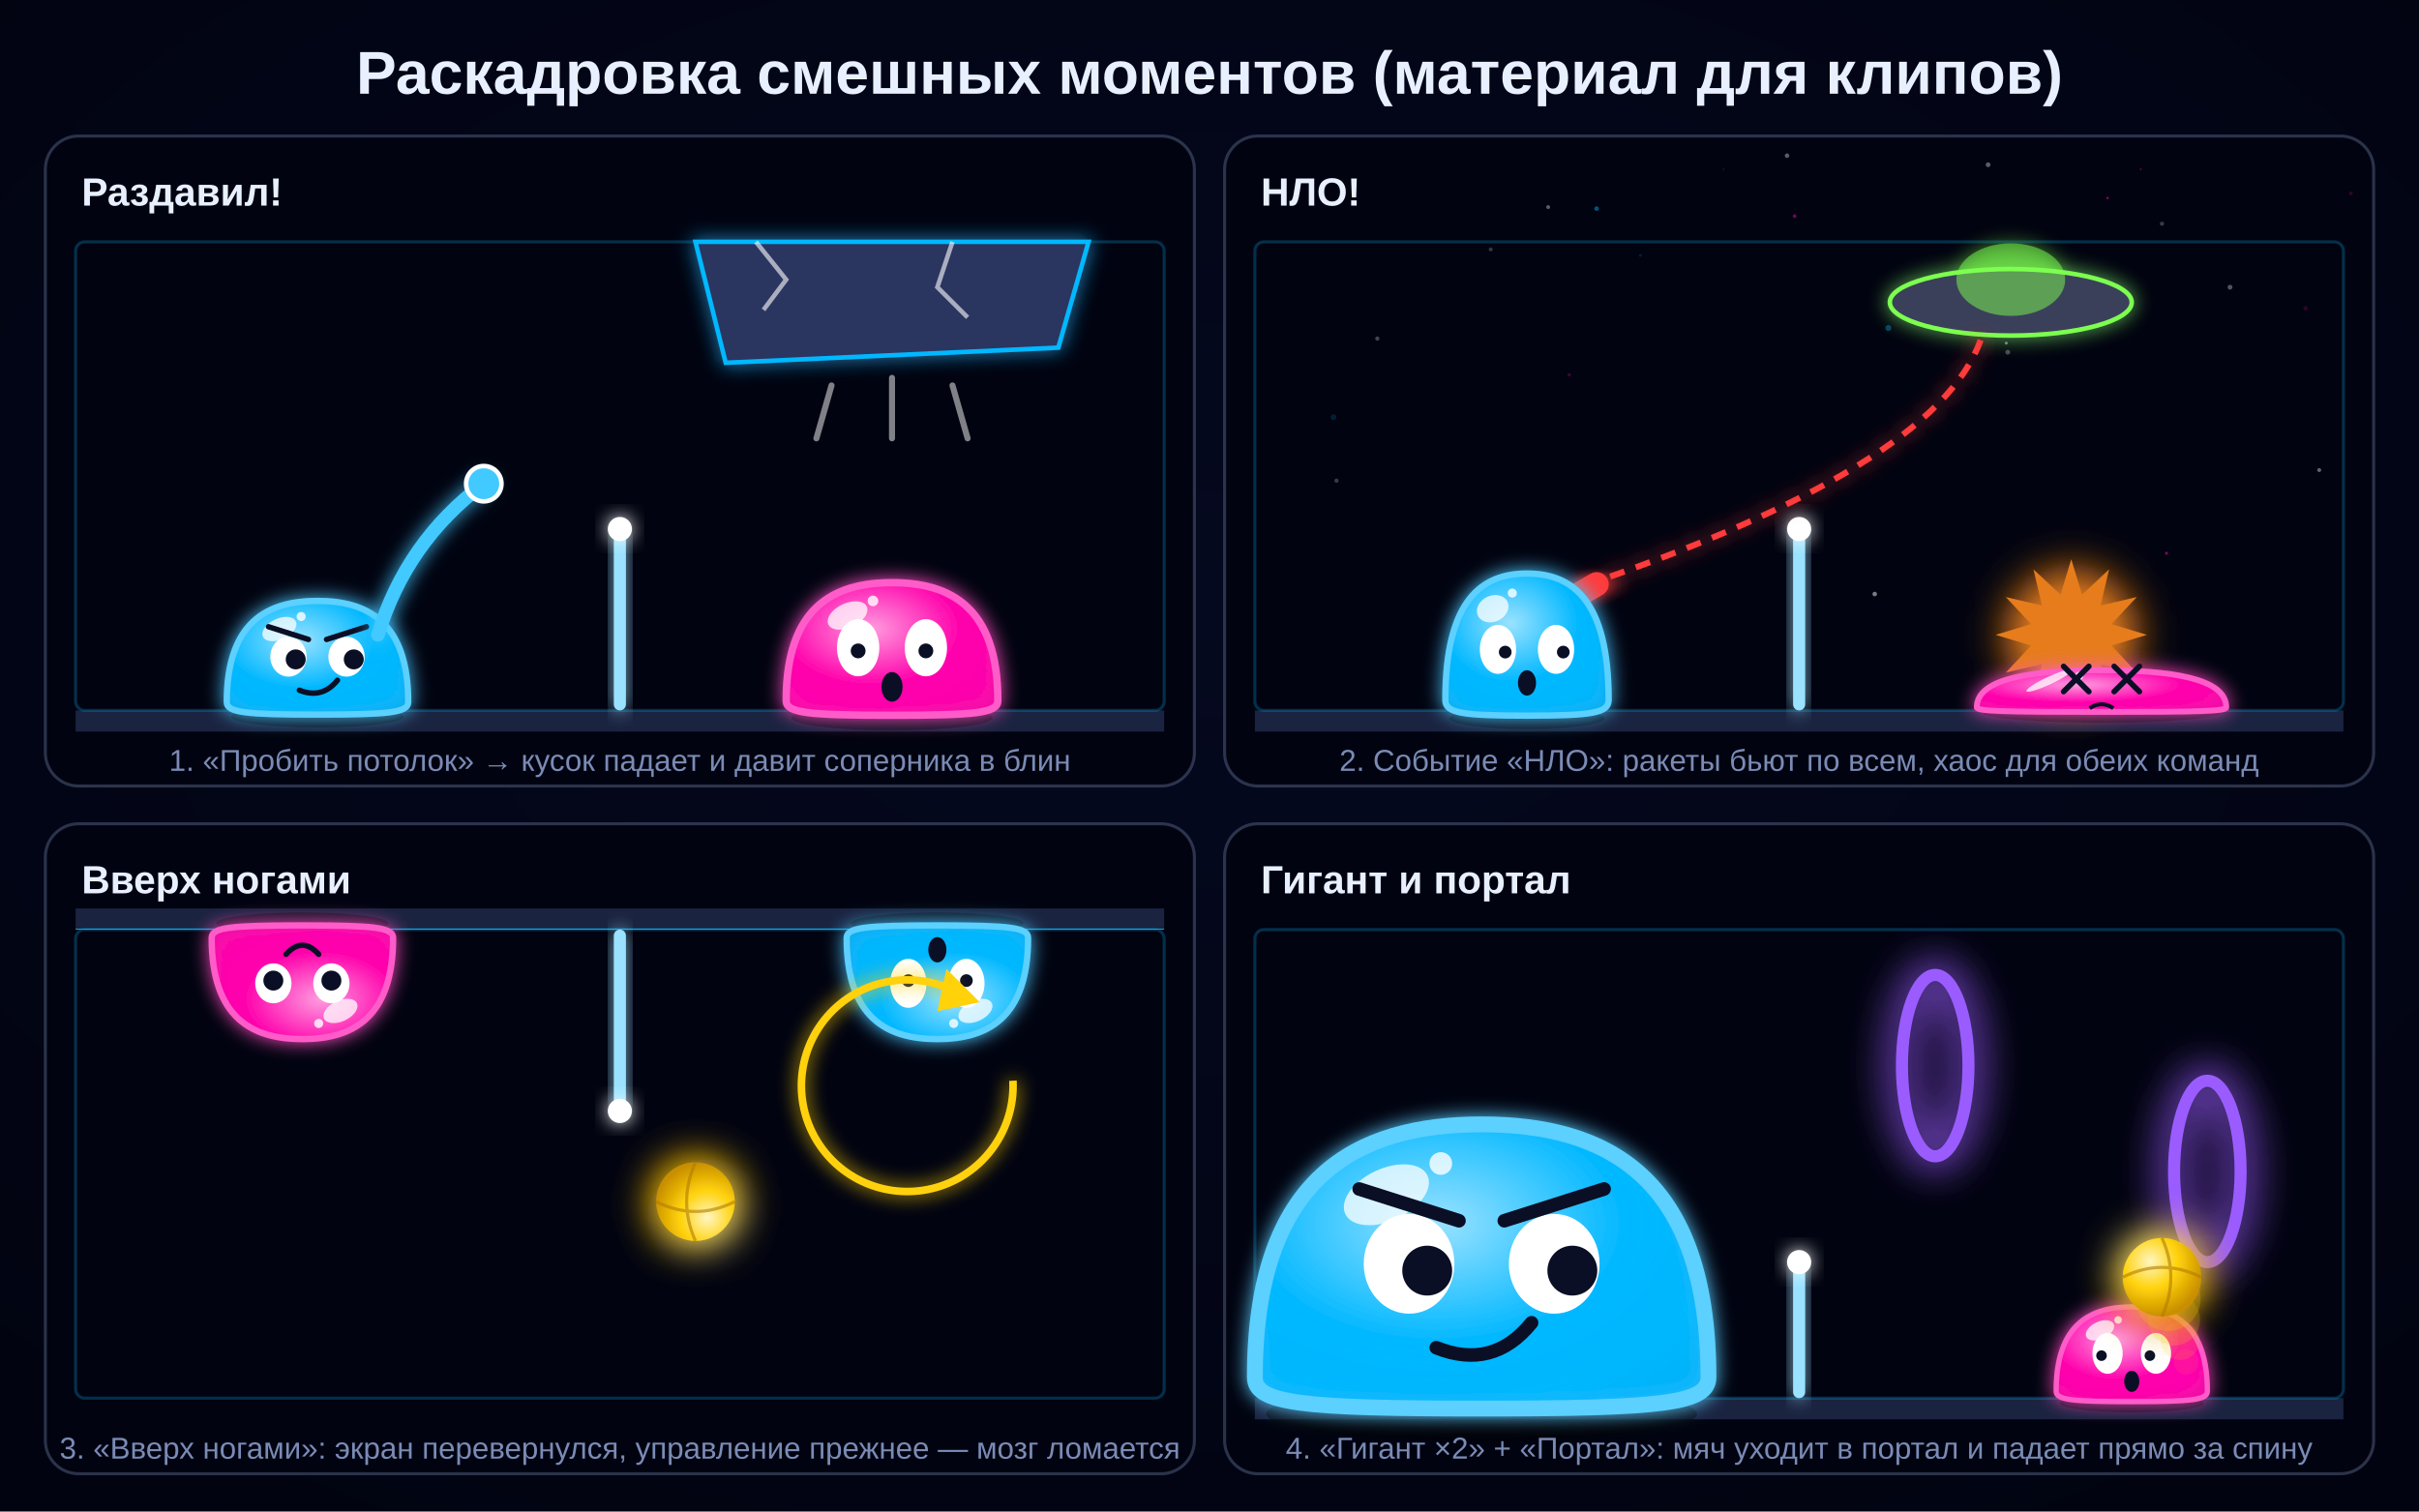
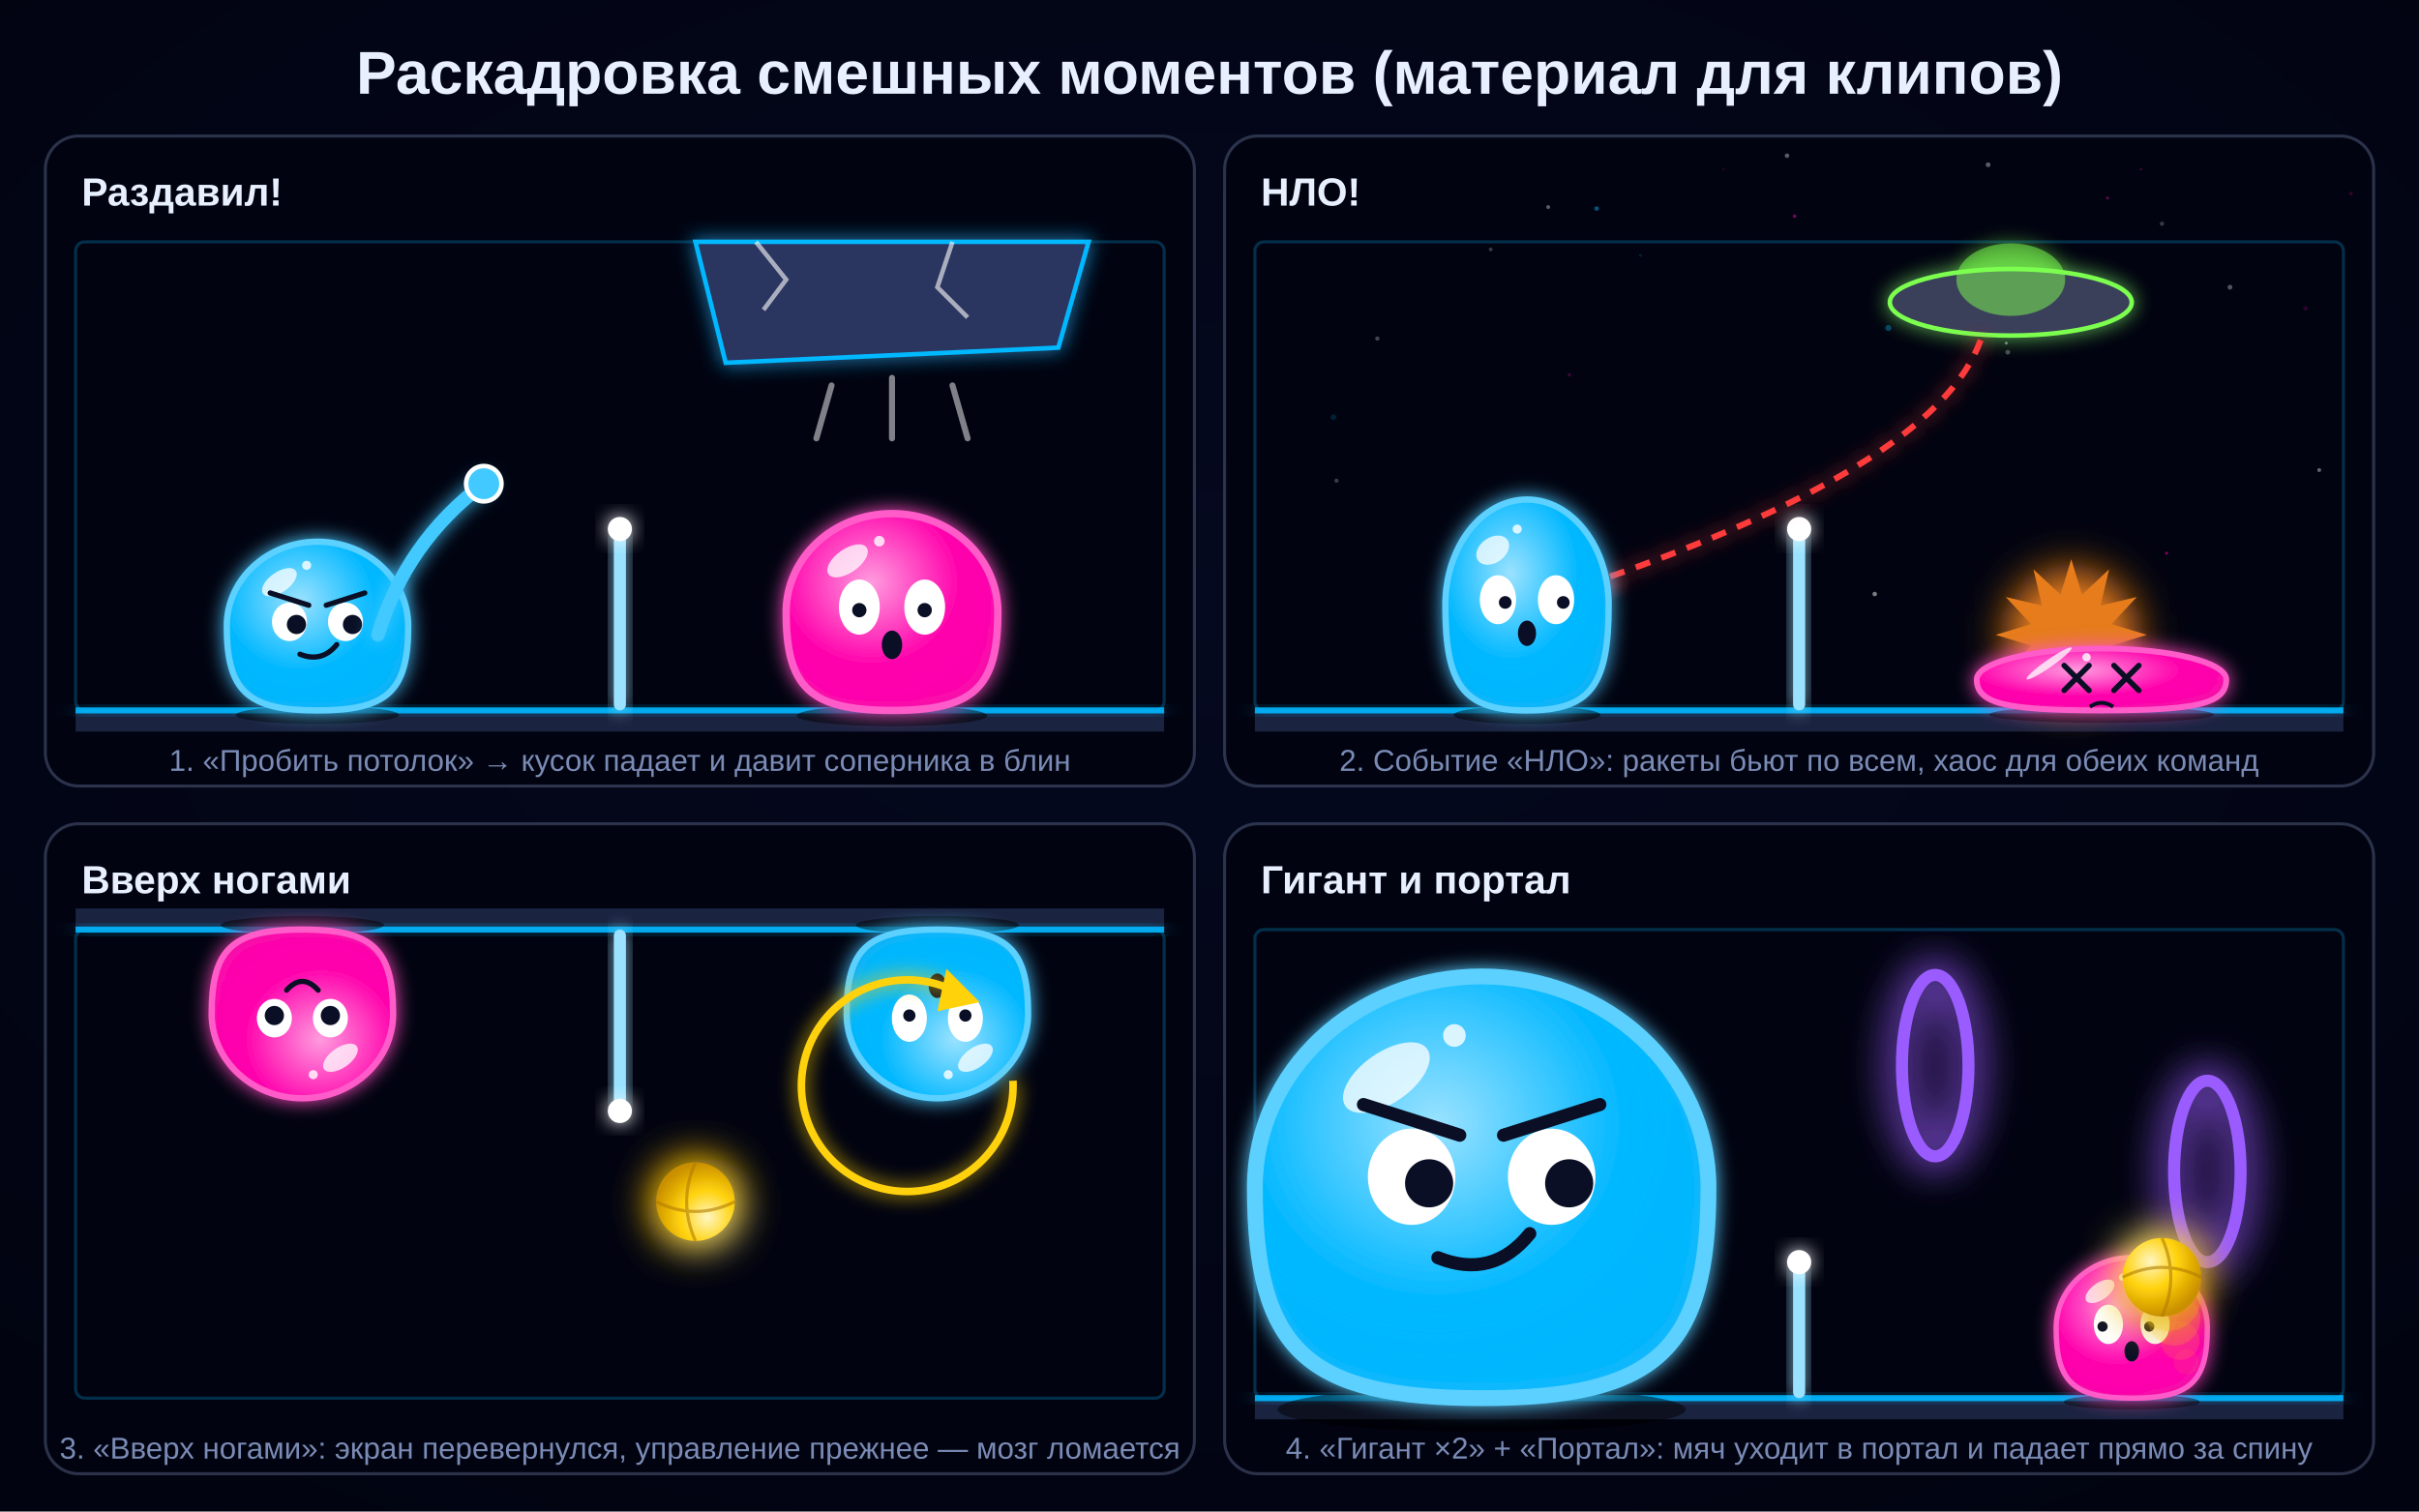
<svg xmlns="http://www.w3.org/2000/svg" width="1600" height="1000" viewBox="0 0 1600 1000">
  <defs>
    <filter id="glow" x="-50%" y="-50%" width="200%" height="200%">
      <feGaussianBlur stdDeviation="6" result="b" />
      <feMerge>
        <feMergeNode in="b" />
        <feMergeNode in="SourceGraphic" />
      </feMerge>
    </filter>
    <filter id="glowBig" x="-80%" y="-80%" width="260%" height="260%">
      <feGaussianBlur stdDeviation="14" result="b" />
      <feMerge>
        <feMergeNode in="b" />
        <feMergeNode in="b" />
        <feMergeNode in="SourceGraphic" />
      </feMerge>
    </filter>
    <filter id="soft">
      <feGaussianBlur stdDeviation="30" />
    </filter>
    <radialGradient id="bgG" cx="50%" cy="40%" r="75%">
      <stop offset="0" stop-color="#05091F" />
      <stop offset="1" stop-color="#010310" />
    </radialGradient>
    <radialGradient id="ballG" cx="35%" cy="30%" r="70%">
      <stop offset="0" stop-color="#FFF6C2" />
      <stop offset="0.5" stop-color="#FFD20A" />
      <stop offset="1" stop-color="#C98F00" />
    </radialGradient>
    <radialGradient id="g_cyan" cx="40%" cy="35%" r="75%">
      <stop offset="0" stop-color="#9AE2FF" />
      <stop offset="0.55" stop-color="#03B8FF" />
      <stop offset="1" stop-color="#03B8FF" stop-opacity="0.85" />
    </radialGradient>
    <radialGradient id="g_mag" cx="40%" cy="35%" r="75%">
      <stop offset="0" stop-color="#FF9BDE" />
      <stop offset="0.55" stop-color="#FF05AD" />
      <stop offset="1" stop-color="#FF05AD" stop-opacity="0.85" />
    </radialGradient>
    <radialGradient id="g_lime" cx="40%" cy="35%" r="75%">
      <stop offset="0" stop-color="#CAFFB8" />
      <stop offset="0.55" stop-color="#7CFF4F" />
      <stop offset="1" stop-color="#7CFF4F" stop-opacity="0.85" />
    </radialGradient>
    <radialGradient id="g_orange" cx="40%" cy="35%" r="75%">
      <stop offset="0" stop-color="#FFD0A5" />
      <stop offset="0.55" stop-color="#FF8A1F" />
      <stop offset="1" stop-color="#FF8A1F" stop-opacity="0.85" />
    </radialGradient>
    <radialGradient id="g_buff" cx="40%" cy="35%" r="75%">
      <stop offset="0" stop-color="#D7BDFF" />
      <stop offset="0.55" stop-color="#9B5CFF" />
      <stop offset="1" stop-color="#9B5CFF" stop-opacity="0.85" />
    </radialGradient>
  </defs>
  <rect width="1600" height="1000" fill="url(#bgG)" />
  <text x="800.0" y="62" font-family="Arial Rounded MT Bold, Nunito, Arial, sans-serif" font-size="40" font-weight="bold" fill="#E8F0FF" text-anchor="middle">Раскадровка смешных моментов (материал для клипов)</text>
  <g>
    <rect x="30" y="90" width="760" height="430" rx="22" fill="#010310" stroke="#7A8BB5" stroke-opacity="0.35" stroke-width="2" />
    <svg x="30" y="90" width="760" height="430" viewBox="0 0 760 430" overflow="hidden">
      <rect x="20" y="380" width="720" height="14" fill="#1A2340" />
-       <line x1="20" y1="380" x2="740" y2="380" stroke="#03B8FF" stroke-width="3" filter="url(#glow)" opacity="0.9" />
+       <rect x="20" y="378" width="720" height="4" fill="#03B8FF" filter="url(#glow)" opacity="0.9" />
      <rect x="20" y="70" width="720" height="310" fill="none" stroke="#03B8FF" stroke-width="2" opacity="0.25" rx="6" />
      <rect x="376" y="260" width="8" height="120" fill="#9AE2FF" filter="url(#glow)" rx="4" />
      <circle cx="380" cy="260" r="8" fill="white" filter="url(#glow)" />
      <polygon points="430,70 690,70 670,140 450,150" fill="#2B3560" stroke="#03B8FF" stroke-width="3" filter="url(#glow)" />
      <path d="M470,70 l20,25 l-15,20 M600,70 l-10,30 l20,20" stroke="white" stroke-width="3" opacity="0.6" fill="none" />
      <path d="M560,160 l0,40 M520,165 l-10,35 M600,165 l10,35" stroke="white" stroke-width="4" opacity="0.5" stroke-linecap="round" />
      <g opacity="1.0">
-         <ellipse cx="560" cy="384.83" rx="66.5" ry="8.4" fill="#000" opacity="0.45" />
-         <path d="M490.0,373.56 C490.0,311.575 521.5,295.475 560,295.475 C598.5,295.475 630.0,311.575 630.0,373.56 C630.0,381.61 616.0,383.22 560,383.22 C504.0,383.22 490.0,381.61 490.0,373.56 Z" fill="url(#g_mag)" stroke="#FF5CC9" stroke-width="4.9" filter="url(#glow)" />
-         <ellipse cx="530.6" cy="317.21" rx="14.0" ry="8.05" fill="white" opacity="0.75" transform="rotate(-25 530.6 317.21)" />
-         <circle cx="547.4" cy="307.55" r="3.5" fill="white" opacity="0.8" />
-         <ellipse cx="537.6" cy="338.525" rx="14.0" ry="18.9" fill="white" />
-         <circle cx="537.6" cy="340.625" r="4.9" fill="#0A0F25" />
-         <ellipse cx="582.4" cy="338.525" rx="14.0" ry="18.9" fill="white" />
-         <circle cx="582.4" cy="340.625" r="4.9" fill="#0A0F25" />
-         <ellipse cx="560" cy="364.425" rx="7.0" ry="9.8" fill="#0A0F25" />
-       </g>
-       <g opacity="1.0">
-         <ellipse cx="180" cy="384.14" rx="57.0" ry="7.2" fill="#000" opacity="0.45" />
-         <path d="M120.0,374.48 C120.0,321.35 147.0,307.55 180,307.55 C213.0,307.55 240.0,321.35 240.0,374.48 C240.0,381.38 228.0,382.76 180,382.76 C132.0,382.76 120.0,381.38 120.0,374.48 Z" fill="url(#g_cyan)" stroke="#5BD0FF" stroke-width="4.2" filter="url(#glow)" />
-         <ellipse cx="154.8" cy="326.18" rx="12.0" ry="6.9" fill="white" opacity="0.75" transform="rotate(-25 154.8 326.18)" />
-         <circle cx="169.2" cy="317.9" r="3.0" fill="white" opacity="0.8" />
-         <ellipse cx="160.8" cy="344.45" rx="12.0" ry="13.2" fill="white" />
-         <circle cx="165.6" cy="346.25" r="6.6" fill="#0A0F25" />
-         <path d="M147.6,324.65 L174.0,333.05" stroke="#0A0F25" stroke-width="3.6" stroke-linecap="round" />
-         <ellipse cx="199.2" cy="344.45" rx="12.0" ry="13.2" fill="white" />
-         <circle cx="204.0" cy="346.25" r="6.6" fill="#0A0F25" />
-         <path d="M186.0,333.05 L212.4,324.65" stroke="#0A0F25" stroke-width="3.6" stroke-linecap="round" />
-         <path d="M168.0,366.65 Q183.0,372.65 193.2,360.05" stroke="#0A0F25" stroke-width="3.6" fill="none" stroke-linecap="round" />
+         <ellipse cx="560" cy="383.5" rx="63.0" ry="7.0" fill="#000" opacity="0.50" />
+         <path d="M490.0,314.9 C490.0,278.945 521.339,249.8 560,249.8 C598.661,249.8 630.0,278.945 630.0,314.9 C630.0,365.177 614.061,380.0 560,380.0 C505.939,380.0 490.0,365.177 490.0,314.9 Z" fill="url(#g_mag)" stroke="#FF5CC9" stroke-width="4.9" filter="url(#glow)" />
+         <ellipse cx="530.6" cy="281.048" rx="15.4" ry="7.812" fill="white" opacity="0.75" transform="rotate(-35 530.6 281.048)" />
+         <circle cx="551.6" cy="268.028" r="3.5" fill="white" opacity="0.8" />
+         <ellipse cx="538.384" cy="311.645" rx="13.51" ry="18.239" fill="white" />
+         <circle cx="538.384" cy="313.671" r="4.729" fill="#0A0F25" />
+         <ellipse cx="581.616" cy="311.645" rx="13.51" ry="18.239" fill="white" />
+         <circle cx="581.616" cy="313.671" r="4.729" fill="#0A0F25" />
+         <ellipse cx="560" cy="336.638" rx="6.755" ry="9.457" fill="#0A0F25" />
+       </g>
+       <g opacity="1.0">
+         <ellipse cx="180" cy="383.0" rx="54.0" ry="6.0" fill="#000" opacity="0.50" />
+         <path d="M120.0,324.2 C120.0,293.382 146.862,268.4 180,268.4 C213.138,268.4 240.0,293.382 240.0,324.2 C240.0,367.294 226.338,380.0 180,380.0 C133.662,380.0 120.0,367.294 120.0,324.2 Z" fill="url(#g_cyan)" stroke="#5BD0FF" stroke-width="4.2" filter="url(#glow)" />
+         <ellipse cx="154.8" cy="295.184" rx="13.2" ry="6.696" fill="white" opacity="0.75" transform="rotate(-35 154.8 295.184)" />
+         <circle cx="172.8" cy="284.024" r="3.0" fill="white" opacity="0.8" />
+         <ellipse cx="161.472" cy="321.41" rx="11.58" ry="12.738" fill="white" />
+         <circle cx="166.104" cy="323.147" r="6.369" fill="#0A0F25" />
+         <path d="M148.734,302.303 L174.21,310.409" stroke="#0A0F25" stroke-width="3.474" stroke-linecap="round" />
+         <ellipse cx="198.528" cy="321.41" rx="11.58" ry="12.738" fill="white" />
+         <circle cx="203.16" cy="323.147" r="6.369" fill="#0A0F25" />
+         <path d="M185.79,310.409 L211.266,302.303" stroke="#0A0F25" stroke-width="3.474" stroke-linecap="round" />
+         <path d="M168.42,342.833 Q182.895,348.623 192.738,336.464" stroke="#0A0F25" stroke-width="3.474" fill="none" stroke-linecap="round" />
      </g>
      <path d="M220,330 Q238.615,268.531 290,230" stroke="#42C9FF" stroke-width="9" fill="none" stroke-linecap="round" filter="url(#glow)" />
      <circle cx="290" cy="230" r="11.7" fill="#42C9FF" stroke="white" stroke-width="3" />
      <text x="380" y="420" font-family="Arial Rounded MT Bold, Nunito, Arial, sans-serif" font-size="20" font-weight="normal" fill="#7A8BB5" text-anchor="middle">1. «Пробить потолок» → кусок падает и давит соперника в блин</text>
    </svg>
    <text x="54" y="136" font-family="Arial Rounded MT Bold, Nunito, Arial, sans-serif" font-size="26" font-weight="bold" fill="#E8F0FF" text-anchor="start">Раздавил!</text>
  </g>
  <g>
    <rect x="810" y="90" width="760" height="430" rx="22" fill="#010310" stroke="#7A8BB5" stroke-opacity="0.35" stroke-width="2" />
    <svg x="810" y="90" width="760" height="430" viewBox="0 0 760 430" overflow="hidden">
      <rect x="20" y="380" width="720" height="14" fill="#1A2340" />
-       <line x1="20" y1="380" x2="740" y2="380" stroke="#03B8FF" stroke-width="3" filter="url(#glow)" opacity="0.9" />
+       <rect x="20" y="378" width="720" height="4" fill="#03B8FF" filter="url(#glow)" opacity="0.9" />
      <rect x="20" y="70" width="720" height="310" fill="none" stroke="#03B8FF" stroke-width="2" opacity="0.25" rx="6" />
      <rect x="376" y="260" width="8" height="120" fill="#9AE2FF" filter="url(#glow)" rx="4" />
      <circle cx="380" cy="260" r="8" fill="white" filter="url(#glow)" />
      <circle cx="246" cy="48" r="1.5" fill="#03B8FF" opacity="0.44" />
      <circle cx="72" cy="186" r="1.9" fill="#03B8FF" opacity="0.16" />
      <circle cx="330" cy="22" r="0.7" fill="#FF05AD" opacity="0.17" />
      <circle cx="430" cy="303" r="1.5" fill="#ffffff" opacity="0.48" />
      <circle cx="439" cy="127" r="2.0" fill="#03B8FF" opacity="0.34" />
      <circle cx="101" cy="134" r="1.4" fill="#ffffff" opacity="0.26" />
      <circle cx="620" cy="58" r="1.4" fill="#ffffff" opacity="0.22" />
      <circle cx="74" cy="228" r="1.4" fill="#ffffff" opacity="0.22" />
      <circle cx="517" cy="137" r="1.0" fill="#ffffff" opacity="0.47" />
      <circle cx="275" cy="79" r="0.9" fill="#03B8FF" opacity="0.18" />
      <circle cx="228" cy="158" r="1.1" fill="#FF05AD" opacity="0.25" />
      <circle cx="745" cy="38" r="1.2" fill="#FF05AD" opacity="0.20" />
      <circle cx="372" cy="13" r="1.5" fill="#ffffff" opacity="0.35" />
      <circle cx="665" cy="100" r="1.6" fill="#ffffff" opacity="0.32" />
      <circle cx="606" cy="22" r="0.7" fill="#FF05AD" opacity="0.32" />
      <circle cx="505" cy="19" r="1.6" fill="#ffffff" opacity="0.35" />
      <circle cx="518" cy="143" r="1.6" fill="#ffffff" opacity="0.27" />
      <circle cx="715" cy="114" r="1.5" fill="#FF05AD" opacity="0.17" />
      <circle cx="584" cy="41" r="0.9" fill="#FF05AD" opacity="0.47" />
      <circle cx="377" cy="53" r="1.2" fill="#FF05AD" opacity="0.46" />
      <circle cx="623" cy="276" r="1.0" fill="#FF05AD" opacity="0.50" />
      <circle cx="519" cy="122" r="0.9" fill="#03B8FF" opacity="0.21" />
      <circle cx="176" cy="75" r="1.3" fill="#ffffff" opacity="0.21" />
      <circle cx="214" cy="47" r="1.3" fill="#ffffff" opacity="0.35" />
      <circle cx="724" cy="221" r="1.3" fill="#ffffff" opacity="0.38" />
      <g filter="url(#glow)">
        <ellipse cx="520" cy="110" rx="80" ry="22" fill="#3a3f5a" stroke="#7CFF4F" stroke-width="3" />
        <ellipse cx="520" cy="95" rx="36" ry="24" fill="#7CFF4F" opacity="0.5" />
      </g>
      <path d="M500,135 Q470,220 230,300" stroke="#FF3B3B" stroke-width="4" fill="none" stroke-dasharray="10 8" filter="url(#glow)" />
      <g transform="rotate(150 240 300)">
        <rect x="225" y="292" width="40" height="16" rx="8" fill="#FF3B3B" filter="url(#glow)" />
      </g>
      <polygon points="610.0,330.0 586.6,337.1 603.3,355.0 579.4,349.4 585.0,373.3 567.1,356.6 560.0,380.0 552.9,356.6 535.0,373.3 540.6,349.4 516.7,355.0 533.4,337.1 510.0,330.0 533.4,322.9 516.7,305.0 540.6,310.6 535.0,286.7 552.9,303.4 560.0,280.0 567.1,303.4 585.0,286.7 579.4,310.6 603.3,305.0 586.6,322.9" fill="#FF8A1F" opacity="0.9" filter="url(#glowBig)" />
      <g opacity="1.0">
-         <ellipse cx="200" cy="385.175" rx="51.3" ry="7.2" fill="#000" opacity="0.45" />
-         <path d="M146.0,373.1 C146.0,306.688 170.3,289.438 200,289.438 C229.7,289.438 254.0,306.688 254.0,373.1 C254.0,381.725 243.2,383.45 200,383.45 C156.8,383.45 146.0,381.725 146.0,373.1 Z" fill="url(#g_cyan)" stroke="#5BD0FF" stroke-width="4.2" filter="url(#glow)" />
-         <ellipse cx="177.32" cy="312.725" rx="10.8" ry="8.625" fill="white" opacity="0.75" transform="rotate(-25 177.32 312.725)" />
-         <circle cx="190.28" cy="302.375" r="3.0" fill="white" opacity="0.8" />
-         <ellipse cx="180.8" cy="339.613" rx="12.0" ry="16.2" fill="white" />
-         <circle cx="185.6" cy="341.413" r="4.2" fill="#0A0F25" />
-         <ellipse cx="219.2" cy="339.613" rx="12.0" ry="16.2" fill="white" />
-         <circle cx="224.0" cy="341.413" r="4.2" fill="#0A0F25" />
-         <ellipse cx="200" cy="361.812" rx="6.0" ry="8.4" fill="#0A0F25" />
-       </g>
-       <g opacity="1.0">
-         <ellipse cx="580" cy="381.518" rx="78.375" ry="6.6" fill="#000" opacity="0.45" />
-         <path d="M497.5,377.976 C497.5,358.495 534.625,353.435 580,353.435 C625.375,353.435 662.5,358.495 662.5,377.976 C662.5,380.506 646.0,381.012 580,381.012 C514.0,381.012 497.5,380.506 497.5,377.976 Z" fill="url(#g_mag)" stroke="#FF5CC9" stroke-width="3.85" filter="url(#glow)" />
-         <ellipse cx="545.35" cy="360.266" rx="16.5" ry="2.53" fill="white" opacity="0.75" transform="rotate(-25 545.35 360.266)" />
-         <circle cx="565.15" cy="357.23" r="2.75" fill="white" opacity="0.8" />
-         <path d="M554.92,350.85 L571.64,367.57 M571.64,350.85 L554.92,367.57" stroke="#0A0F25" stroke-width="3.658" stroke-linecap="round" />
-         <path d="M588.36,350.85 L605.08,367.57 M605.08,350.85 L588.36,367.57" stroke="#0A0F25" stroke-width="3.658" stroke-linecap="round" />
-         <path d="M572.163,378.542 Q580,373.317 587.837,378.542" stroke="#0A0F25" stroke-width="2.613" fill="none" />
+         <ellipse cx="200" cy="383.0" rx="48.6" ry="6.0" fill="#000" opacity="0.50" />
+         <path d="M146.0,310.25 C146.0,271.727 170.176,240.5 200,240.5 C229.824,240.5 254.0,271.727 254.0,310.25 C254.0,364.118 241.704,380.0 200,380.0 C158.296,380.0 146.0,364.118 146.0,310.25 Z" fill="url(#g_cyan)" stroke="#5BD0FF" stroke-width="4.2" filter="url(#glow)" />
+         <ellipse cx="177.32" cy="273.98" rx="11.88" ry="8.37" fill="white" opacity="0.75" transform="rotate(-35 177.32 273.98)" />
+         <circle cx="193.52" cy="260.03" r="3.0" fill="white" opacity="0.8" />
+         <ellipse cx="180.8" cy="306.762" rx="12.0" ry="16.2" fill="white" />
+         <circle cx="185.6" cy="308.562" r="4.2" fill="#0A0F25" />
+         <ellipse cx="219.2" cy="306.762" rx="12.0" ry="16.2" fill="white" />
+         <circle cx="224.0" cy="308.562" r="4.2" fill="#0A0F25" />
+         <ellipse cx="200" cy="328.962" rx="6.0" ry="8.4" fill="#0A0F25" />
+       </g>
+       <g opacity="1.0">
+         <ellipse cx="580" cy="382.75" rx="74.25" ry="5.5" fill="#000" opacity="0.50" />
+         <path d="M497.5,359.54 C497.5,348.24 534.435,339.08 580,339.08 C625.565,339.08 662.5,348.24 662.5,359.54 C662.5,375.341 643.715,380.0 580,380.0 C516.285,380.0 497.5,375.341 497.5,359.54 Z" fill="url(#g_mag)" stroke="#FF5CC9" stroke-width="3.85" filter="url(#glow)" />
+         <ellipse cx="545.35" cy="348.901" rx="18.15" ry="2.455" fill="white" opacity="0.75" transform="rotate(-35 545.35 348.9008)" />
+         <circle cx="570.1" cy="344.809" r="2.75" fill="white" opacity="0.8" />
+         <path d="M555.29,350.28 L571.763,366.754 M571.763,350.28 L555.29,366.754" stroke="#0A0F25" stroke-width="3.604" stroke-linecap="round" />
+         <path d="M588.237,350.28 L604.71,366.754 M604.71,350.28 L588.237,366.754" stroke="#0A0F25" stroke-width="3.604" stroke-linecap="round" />
+         <path d="M572.278,377.565 Q580,372.417 587.722,377.565" stroke="#0A0F25" stroke-width="2.574" fill="none" />
      </g>
      <text x="380" y="420" font-family="Arial Rounded MT Bold, Nunito, Arial, sans-serif" font-size="20" font-weight="normal" fill="#7A8BB5" text-anchor="middle">2. Событие «НЛО»: ракеты бьют по всем, хаос для обеих команд</text>
    </svg>
    <text x="834" y="136" font-family="Arial Rounded MT Bold, Nunito, Arial, sans-serif" font-size="26" font-weight="bold" fill="#E8F0FF" text-anchor="start">НЛО!</text>
  </g>
  <g>
    <rect x="30" y="545" width="760" height="430" rx="22" fill="#010310" stroke="#7A8BB5" stroke-opacity="0.35" stroke-width="2" />
    <svg x="30" y="545" width="760" height="430" viewBox="0 0 760 430" overflow="hidden">
      <g transform="rotate(180 380 225)">
        <rect x="20" y="380" width="720" height="14" fill="#1A2340" />
-         <line x1="20" y1="380" x2="740" y2="380" stroke="#03B8FF" stroke-width="3" filter="url(#glow)" opacity="0.9" />
+         <rect x="20" y="378" width="720" height="4" fill="#03B8FF" filter="url(#glow)" opacity="0.9" />
        <rect x="20" y="70" width="720" height="310" fill="none" stroke="#03B8FF" stroke-width="2" opacity="0.25" rx="6" />
        <rect x="376" y="260" width="8" height="120" fill="#9AE2FF" filter="url(#glow)" rx="4" />
        <circle cx="380" cy="260" r="8" fill="white" filter="url(#glow)" />
        <g opacity="1.0">
-           <ellipse cx="170" cy="384.14" rx="57.0" ry="7.2" fill="#000" opacity="0.45" />
-           <path d="M110.0,374.48 C110.0,321.35 137.0,307.55 170,307.55 C203.0,307.55 230.0,321.35 230.0,374.48 C230.0,381.38 218.0,382.76 170,382.76 C122.0,382.76 110.0,381.38 110.0,374.48 Z" fill="url(#g_cyan)" stroke="#5BD0FF" stroke-width="4.2" filter="url(#glow)" />
-           <ellipse cx="144.8" cy="326.18" rx="12.0" ry="6.9" fill="white" opacity="0.75" transform="rotate(-25 144.8 326.18)" />
-           <circle cx="159.2" cy="317.9" r="3.0" fill="white" opacity="0.8" />
-           <ellipse cx="150.8" cy="344.45" rx="12.0" ry="16.2" fill="white" />
-           <circle cx="150.8" cy="346.25" r="4.2" fill="#0A0F25" />
-           <ellipse cx="189.2" cy="344.45" rx="12.0" ry="16.2" fill="white" />
-           <circle cx="189.2" cy="346.25" r="4.2" fill="#0A0F25" />
-           <ellipse cx="170" cy="366.65" rx="6.0" ry="8.4" fill="#0A0F25" />
+           <ellipse cx="170" cy="383.0" rx="54.0" ry="6.0" fill="#000" opacity="0.50" />
+           <path d="M110.0,324.2 C110.0,293.382 136.862,268.4 170,268.4 C203.138,268.4 230.0,293.382 230.0,324.2 C230.0,367.294 216.338,380.0 170,380.0 C123.662,380.0 110.0,367.294 110.0,324.2 Z" fill="url(#g_cyan)" stroke="#5BD0FF" stroke-width="4.2" filter="url(#glow)" />
+           <ellipse cx="144.8" cy="295.184" rx="13.2" ry="6.696" fill="white" opacity="0.75" transform="rotate(-35 144.8 295.184)" />
+           <circle cx="162.8" cy="284.024" r="3.0" fill="white" opacity="0.8" />
+           <ellipse cx="151.472" cy="321.41" rx="11.58" ry="15.633" fill="white" />
+           <circle cx="151.472" cy="323.147" r="4.053" fill="#0A0F25" />
+           <ellipse cx="188.528" cy="321.41" rx="11.58" ry="15.633" fill="white" />
+           <circle cx="188.528" cy="323.147" r="4.053" fill="#0A0F25" />
+           <ellipse cx="170" cy="342.833" rx="5.79" ry="8.106" fill="#0A0F25" />
        </g>
        <g opacity="1.0">
-           <ellipse cx="590" cy="384.14" rx="57.0" ry="7.2" fill="#000" opacity="0.45" />
-           <path d="M530.0,374.48 C530.0,321.35 557.0,307.55 590,307.55 C623.0,307.55 650.0,321.35 650.0,374.48 C650.0,381.38 638.0,382.76 590,382.76 C542.0,382.76 530.0,381.38 530.0,374.48 Z" fill="url(#g_mag)" stroke="#FF5CC9" stroke-width="4.2" filter="url(#glow)" />
-           <ellipse cx="564.8" cy="326.18" rx="12.0" ry="6.9" fill="white" opacity="0.75" transform="rotate(-25 564.8 326.18)" />
-           <circle cx="579.2" cy="317.9" r="3.0" fill="white" opacity="0.8" />
-           <ellipse cx="570.8" cy="344.45" rx="12.0" ry="13.2" fill="white" />
-           <circle cx="570.8" cy="346.25" r="6.6" fill="#0A0F25" />
-           <ellipse cx="609.2" cy="344.45" rx="12.0" ry="13.2" fill="white" />
-           <circle cx="609.2" cy="346.25" r="6.6" fill="#0A0F25" />
-           <path d="M579.2,363.65 Q590,375.65 600.8,363.65" stroke="#0A0F25" stroke-width="3.6" fill="none" stroke-linecap="round" />
+           <ellipse cx="590" cy="383.0" rx="54.0" ry="6.0" fill="#000" opacity="0.50" />
+           <path d="M530.0,324.2 C530.0,293.382 556.862,268.4 590,268.4 C623.138,268.4 650.0,293.382 650.0,324.2 C650.0,367.294 636.338,380.0 590,380.0 C543.662,380.0 530.0,367.294 530.0,324.2 Z" fill="url(#g_mag)" stroke="#FF5CC9" stroke-width="4.2" filter="url(#glow)" />
+           <ellipse cx="564.8" cy="295.184" rx="13.2" ry="6.696" fill="white" opacity="0.75" transform="rotate(-35 564.8 295.184)" />
+           <circle cx="582.8" cy="284.024" r="3.0" fill="white" opacity="0.8" />
+           <ellipse cx="571.472" cy="321.41" rx="11.58" ry="12.738" fill="white" />
+           <circle cx="571.472" cy="323.147" r="6.369" fill="#0A0F25" />
+           <ellipse cx="608.528" cy="321.41" rx="11.58" ry="12.738" fill="white" />
+           <circle cx="608.528" cy="323.147" r="6.369" fill="#0A0F25" />
+           <path d="M579.578,339.938 Q590,351.518 600.422,339.938" stroke="#0A0F25" stroke-width="3.474" fill="none" stroke-linecap="round" />
        </g>
        <circle cx="330" cy="200" r="26" fill="url(#ballG)" filter="url(#glowBig)" />
        <path d="M304,200 Q330,187.0 356,200 M330,174 Q341.7,200 330,226" stroke="#B07B00" stroke-width="2.08" fill="none" opacity="0.6" />
      </g>
      <path d="M640,170 a70,70 0 1,1 -40,-60" stroke="#FFD20A" stroke-width="5" fill="none" filter="url(#glow)" />
      <polygon points="596,96 618,118 590,124" fill="#FFD20A" />
      <text x="380" y="420" font-family="Arial Rounded MT Bold, Nunito, Arial, sans-serif" font-size="20" font-weight="normal" fill="#7A8BB5" text-anchor="middle">3. «Вверх ногами»: экран перевернулся, управление прежнее — мозг ломается</text>
    </svg>
    <text x="54" y="591" font-family="Arial Rounded MT Bold, Nunito, Arial, sans-serif" font-size="26" font-weight="bold" fill="#E8F0FF" text-anchor="start">Вверх ногами</text>
  </g>
  <g>
    <rect x="810" y="545" width="760" height="430" rx="22" fill="#010310" stroke="#7A8BB5" stroke-opacity="0.35" stroke-width="2" />
    <svg x="810" y="545" width="760" height="430" viewBox="0 0 760 430" overflow="hidden">
      <rect x="20" y="380" width="720" height="14" fill="#1A2340" />
-       <line x1="20" y1="380" x2="740" y2="380" stroke="#03B8FF" stroke-width="3" filter="url(#glow)" opacity="0.9" />
+       <rect x="20" y="378" width="720" height="4" fill="#03B8FF" filter="url(#glow)" opacity="0.9" />
      <rect x="20" y="70" width="720" height="310" fill="none" stroke="#03B8FF" stroke-width="2" opacity="0.25" rx="6" />
      <rect x="376" y="290" width="8" height="90" fill="#9AE2FF" filter="url(#glow)" rx="4" />
      <circle cx="380" cy="290" r="8" fill="white" filter="url(#glow)" />
      <g opacity="1.0">
-         <ellipse cx="170" cy="390.35" rx="142.5" ry="18.0" fill="#000" opacity="0.45" />
-         <path d="M20.0,366.2 C20.0,233.375 87.5,198.875 170,198.875 C252.5,198.875 320.0,233.375 320.0,366.2 C320.0,383.45 290.0,386.9 170,386.9 C50.0,386.9 20.0,383.45 20.0,366.2 Z" fill="url(#g_cyan)" stroke="#5BD0FF" stroke-width="10.5" filter="url(#glow)" />
-         <ellipse cx="107.0" cy="245.45" rx="30.0" ry="17.25" fill="white" opacity="0.75" transform="rotate(-25 107.0 245.45)" />
-         <circle cx="143.0" cy="224.75" r="7.5" fill="white" opacity="0.8" />
-         <ellipse cx="122.0" cy="291.125" rx="30.0" ry="33.0" fill="white" />
-         <circle cx="134.0" cy="295.625" r="16.5" fill="#0A0F25" />
-         <path d="M89.0,241.625 L155.0,262.625" stroke="#0A0F25" stroke-width="9.0" stroke-linecap="round" />
-         <ellipse cx="218.0" cy="291.125" rx="30.0" ry="33.0" fill="white" />
-         <circle cx="230.0" cy="295.625" r="16.5" fill="#0A0F25" />
-         <path d="M185.0,262.625 L251.0,241.625" stroke="#0A0F25" stroke-width="9.0" stroke-linecap="round" />
-         <path d="M140.0,346.625 Q177.5,361.625 203.0,330.125" stroke="#0A0F25" stroke-width="9.0" fill="none" stroke-linecap="round" />
-       </g>
-       <g opacity="1.0">
-         <ellipse cx="600" cy="383.45" rx="47.5" ry="6.0" fill="#000" opacity="0.45" />
-         <path d="M550.0,375.4 C550.0,331.125 572.5,319.625 600,319.625 C627.5,319.625 650.0,331.125 650.0,375.4 C650.0,381.15 640.0,382.3 600,382.3 C560.0,382.3 550.0,381.15 550.0,375.4 Z" fill="url(#g_mag)" stroke="#FF5CC9" stroke-width="3.5" filter="url(#glow)" />
-         <ellipse cx="579.0" cy="335.15" rx="10.0" ry="5.75" fill="white" opacity="0.75" transform="rotate(-25 579.0 335.15)" />
-         <circle cx="591.0" cy="328.25" r="2.5" fill="white" opacity="0.8" />
-         <ellipse cx="584.0" cy="350.375" rx="10.0" ry="13.5" fill="white" />
-         <circle cx="580.0" cy="351.875" r="3.5" fill="#0A0F25" />
-         <ellipse cx="616.0" cy="350.375" rx="10.0" ry="13.5" fill="white" />
-         <circle cx="612.0" cy="351.875" r="3.5" fill="#0A0F25" />
-         <ellipse cx="600" cy="368.875" rx="5.0" ry="7" fill="#0A0F25" />
+         <ellipse cx="170" cy="387.5" rx="135.0" ry="15.0" fill="#000" opacity="0.50" />
+         <path d="M20.0,240.5 C20.0,163.454 87.155,101.0 170,101.0 C252.845,101.0 320.0,163.454 320.0,240.5 C320.0,348.236 285.845,380.0 170,380.0 C54.155,380.0 20.0,348.236 20.0,240.5 Z" fill="url(#g_cyan)" stroke="#5BD0FF" stroke-width="10.5" filter="url(#glow)" />
+         <ellipse cx="107.0" cy="167.96" rx="33.0" ry="16.74" fill="white" opacity="0.75" transform="rotate(-35 107.0 167.96)" />
+         <circle cx="152.0" cy="140.06" r="7.5" fill="white" opacity="0.8" />
+         <ellipse cx="123.68" cy="233.525" rx="28.95" ry="31.845" fill="white" />
+         <circle cx="135.26" cy="237.868" r="15.923" fill="#0A0F25" />
+         <path d="M91.835,185.758 L155.525,206.023" stroke="#0A0F25" stroke-width="8.685" stroke-linecap="round" />
+         <ellipse cx="216.32" cy="233.525" rx="28.95" ry="31.845" fill="white" />
+         <circle cx="227.9" cy="237.868" r="15.923" fill="#0A0F25" />
+         <path d="M184.475,206.023 L248.165,185.758" stroke="#0A0F25" stroke-width="8.685" stroke-linecap="round" />
+         <path d="M141.05,287.082 Q177.238,301.557 201.845,271.16" stroke="#0A0F25" stroke-width="8.685" fill="none" stroke-linecap="round" />
+       </g>
+       <g opacity="1.0">
+         <ellipse cx="600" cy="382.5" rx="45.0" ry="5.0" fill="#000" opacity="0.50" />
+         <path d="M550.0,333.5 C550.0,307.818 572.385,287.0 600,287.0 C627.615,287.0 650.0,307.818 650.0,333.5 C650.0,369.412 638.615,380.0 600,380.0 C561.385,380.0 550.0,369.412 550.0,333.5 Z" fill="url(#g_mag)" stroke="#FF5CC9" stroke-width="3.5" filter="url(#glow)" />
+         <ellipse cx="579.0" cy="309.32" rx="11.0" ry="5.58" fill="white" opacity="0.75" transform="rotate(-35 579.0 309.32)" />
+         <circle cx="594.0" cy="300.02" r="2.5" fill="white" opacity="0.8" />
+         <ellipse cx="584.56" cy="331.175" rx="9.65" ry="13.028" fill="white" />
+         <circle cx="580.7" cy="332.623" r="3.378" fill="#0A0F25" />
+         <ellipse cx="615.44" cy="331.175" rx="9.65" ry="13.028" fill="white" />
+         <circle cx="611.58" cy="332.623" r="3.378" fill="#0A0F25" />
+         <ellipse cx="600" cy="349.028" rx="4.825" ry="6.755" fill="#0A0F25" />
      </g>
      <ellipse cx="470" cy="160" rx="22" ry="60" fill="none" stroke="#9B5CFF" stroke-width="8" filter="url(#glowBig)" />
      <ellipse cx="650" cy="230" rx="22" ry="60" fill="none" stroke="#9B5CFF" stroke-width="8" filter="url(#glowBig)" />
      <circle cx="624" cy="314" r="21.58" fill="#FFD20A" opacity="0.23" />
      <circle cx="628" cy="328" r="17.16" fill="#FFD20A" opacity="0.18" />
      <circle cx="632" cy="342" r="12.74" fill="#FFD20A" opacity="0.13" />
      <circle cx="636" cy="356" r="8.32" fill="#FFD20A" opacity="0.08" />
      <circle cx="620" cy="300" r="26" fill="url(#ballG)" filter="url(#glowBig)" />
      <path d="M594,300 Q620,287.0 646,300 M620,274 Q631.7,300 620,326" stroke="#B07B00" stroke-width="2.08" fill="none" opacity="0.6" />
      <text x="380" y="420" font-family="Arial Rounded MT Bold, Nunito, Arial, sans-serif" font-size="20" font-weight="normal" fill="#7A8BB5" text-anchor="middle">4. «Гигант ×2» + «Портал»: мяч уходит в портал и падает прямо за спину</text>
    </svg>
    <text x="834" y="591" font-family="Arial Rounded MT Bold, Nunito, Arial, sans-serif" font-size="26" font-weight="bold" fill="#E8F0FF" text-anchor="start">Гигант и портал</text>
  </g>
</svg>
